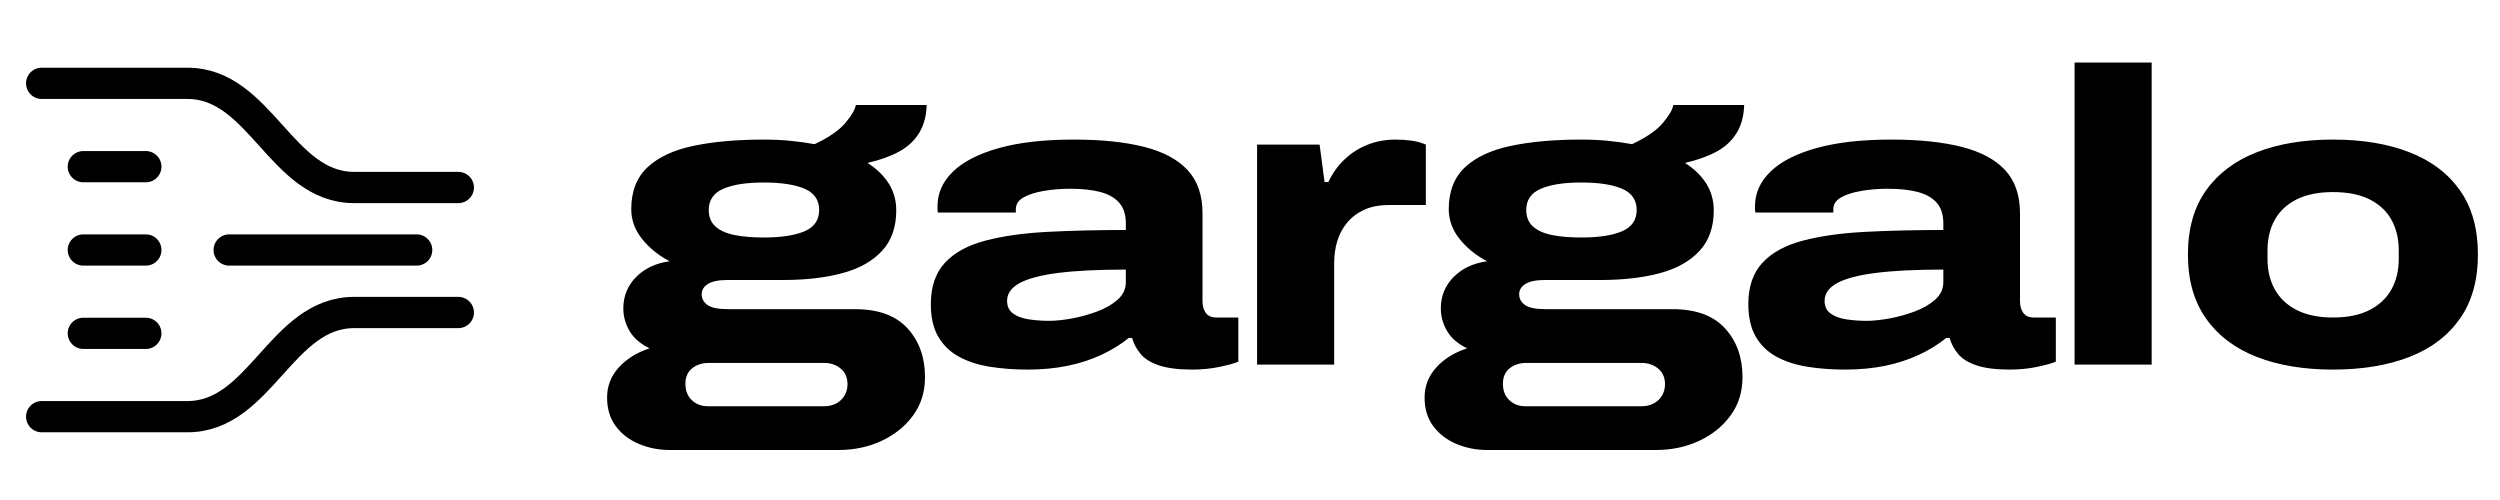
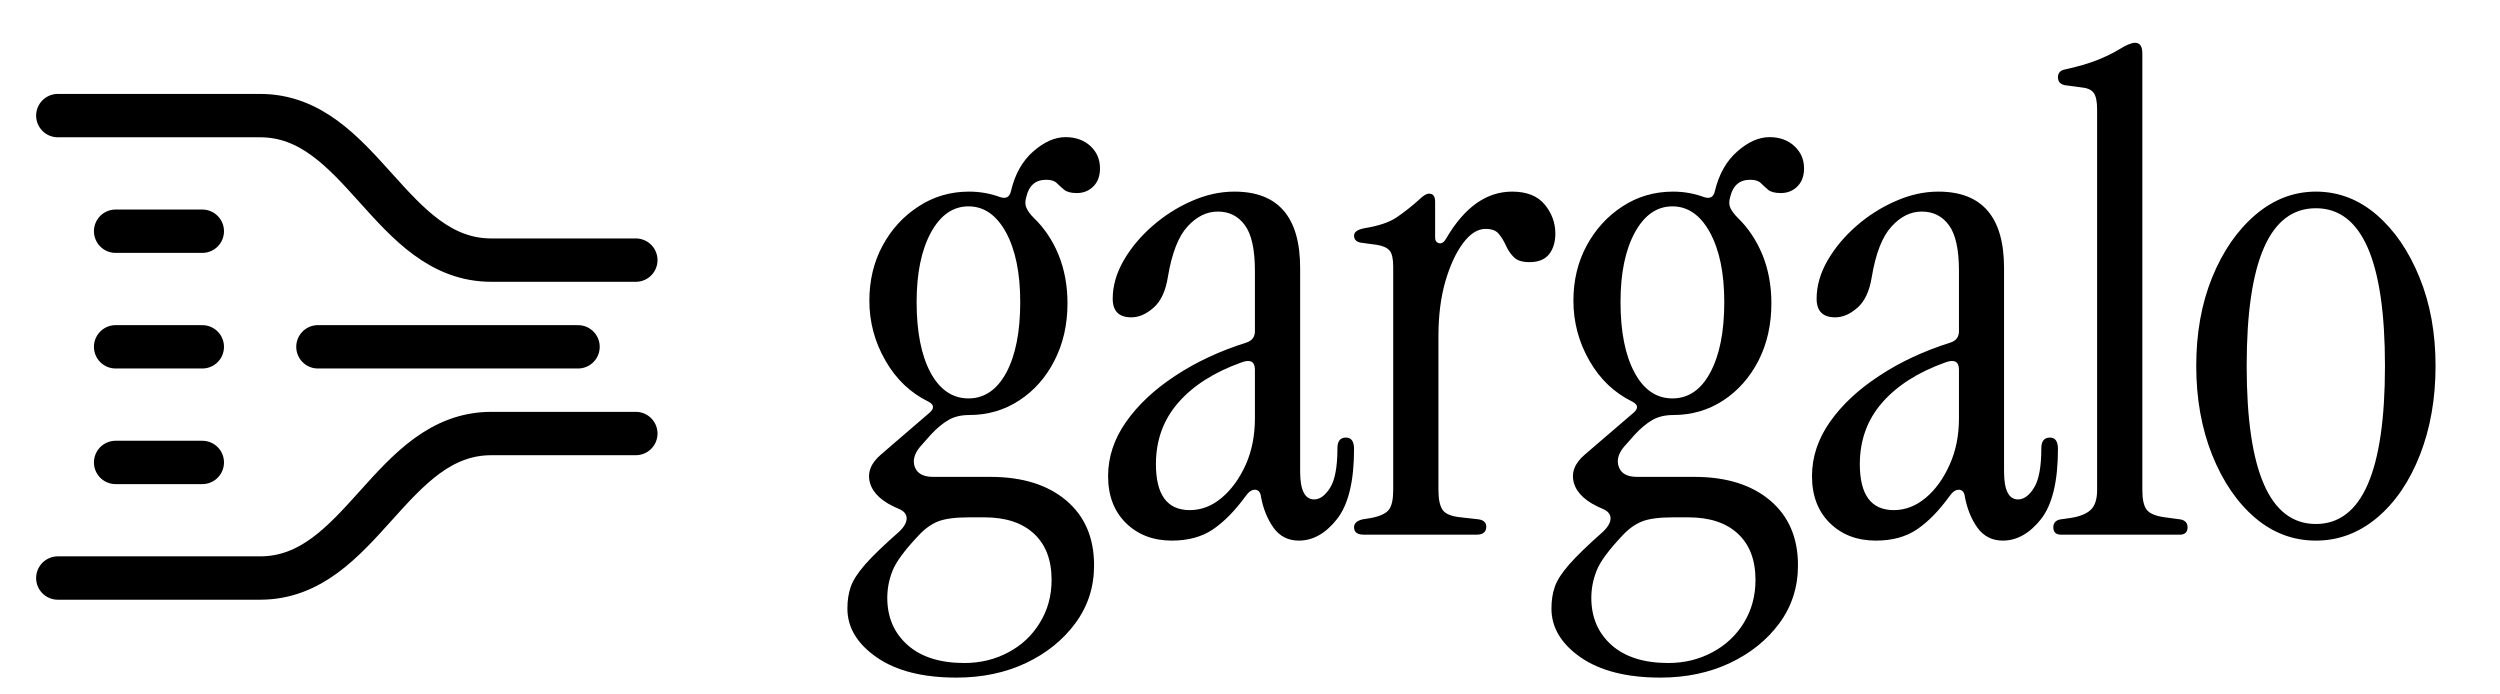
- <svg xmlns="http://www.w3.org/2000/svg" viewBox="0 0 240 48">
-   <path fill="none" stroke="currentColor" stroke-width="1.5" stroke-linecap="round" stroke-linejoin="round" transform="scale(2)" d="M2 4h7c3.5 0 4.5 5 8 5h5M2 20h7c3.5 0 4.5-5 8-5h5M4 8h3M4 12h3M4 16h3M11 12h9" />
-   <path fill="currentColor" d="M64.32 43.2Q62.72 43.2 61.34 42.62Q59.96 42.04 59.12 40.92Q58.28 39.8 58.28 38.16Q58.28 36.52 59.4 35.28Q60.52 34.04 62.36 33.44Q61.04 32.8 60.44 31.78Q59.84 30.76 59.84 29.6Q59.84 27.84 61.06 26.6Q62.28 25.36 64.28 25.08Q62.68 24.24 61.64 22.94Q60.6 21.64 60.6 20.08Q60.6 17.52 62.16 16.06Q63.72 14.6 66.58 14Q69.44 13.4 73.32 13.4Q74.68 13.4 75.9 13.52Q77.12 13.64 78.2 13.84Q80.24 12.88 81.14 11.82Q82.04 10.76 82.16 10.08H88.96Q88.92 11.64 88.24 12.76Q87.56 13.88 86.3 14.56Q85.04 15.24 83.28 15.64Q84.6 16.48 85.32 17.62Q86.04 18.76 86.04 20.2Q86.04 22.6 84.68 24.08Q83.32 25.56 80.88 26.22Q78.44 26.88 75.16 26.88H69.84Q68.56 26.88 67.96 27.26Q67.36 27.64 67.36 28.24Q67.36 28.88 67.92 29.28Q68.48 29.68 69.92 29.68H82.08Q85.44 29.68 87.12 31.52Q88.8 33.36 88.8 36.2Q88.8 38.32 87.66 39.88Q86.52 41.44 84.64 42.32Q82.76 43.2 80.48 43.2ZM67.96 39H79.12Q79.76 39 80.26 38.74Q80.76 38.48 81.06 38Q81.36 37.52 81.36 36.88Q81.36 35.92 80.7 35.38Q80.04 34.84 79.12 34.84H68.08Q67.08 34.84 66.44 35.36Q65.8 35.88 65.8 36.84Q65.8 37.84 66.42 38.42Q67.04 39 67.96 39ZM73.32 22.8Q75.84 22.8 77.24 22.2Q78.64 21.6 78.64 20.16Q78.64 18.72 77.24 18.12Q75.84 17.52 73.32 17.52Q70.84 17.52 69.44 18.12Q68.04 18.72 68.04 20.16Q68.04 21.16 68.68 21.74Q69.32 22.32 70.5 22.56Q71.68 22.8 73.32 22.8Z M98.64 35.48Q96.68 35.48 94.98 35.2Q93.28 34.92 92.02 34.22Q90.76 33.52 90.06 32.3Q89.36 31.08 89.36 29.2Q89.36 26.68 90.72 25.22Q92.08 23.76 94.6 23.1Q97.12 22.44 100.54 22.26Q103.96 22.08 108.08 22.08V21.44Q108.08 20.2 107.46 19.48Q106.84 18.76 105.66 18.44Q104.48 18.12 102.72 18.12Q101.44 18.12 100.24 18.32Q99.04 18.52 98.28 18.94Q97.52 19.36 97.52 20.08V20.4H90.04Q90 20.24 90 20.12Q90 20 90 19.8Q90 17.92 91.48 16.48Q92.96 15.04 95.88 14.22Q98.8 13.4 103.08 13.4Q107.08 13.4 109.84 14.1Q112.6 14.8 114.02 16.34Q115.44 17.88 115.44 20.48V28.92Q115.44 29.6 115.76 30.04Q116.08 30.48 116.76 30.48H118.88V34.72Q118.32 34.96 117.08 35.22Q115.84 35.48 114.44 35.48Q112.48 35.48 111.28 35.08Q110.08 34.68 109.5 33.98Q108.92 33.28 108.68 32.44H108.36Q107.24 33.36 105.74 34.06Q104.24 34.76 102.48 35.12Q100.72 35.48 98.64 35.48ZM100.72 30.8Q101.64 30.8 102.86 30.58Q104.08 30.36 105.28 29.92Q106.48 29.48 107.28 28.78Q108.08 28.08 108.08 27.08V25.88Q104.12 25.88 101.6 26.2Q99.08 26.52 97.88 27.18Q96.68 27.84 96.68 28.88Q96.68 29.68 97.26 30.1Q97.84 30.52 98.78 30.66Q99.72 30.8 100.72 30.8Z M120.68 35V13.88H126.68L127.16 17.48H127.52Q128.12 16.2 129.1 15.28Q130.08 14.36 131.32 13.88Q132.56 13.4 133.96 13.4Q134.76 13.4 135.5 13.5Q136.24 13.6 136.88 13.88V19.68H133.36Q131.96 19.68 130.96 20.14Q129.96 20.6 129.32 21.38Q128.68 22.16 128.38 23.14Q128.08 24.12 128.08 25.24V35Z M142.8 43.2Q141.2 43.2 139.82 42.62Q138.44 42.04 137.6 40.92Q136.76 39.8 136.76 38.16Q136.76 36.52 137.88 35.28Q139 34.04 140.84 33.44Q139.52 32.8 138.92 31.78Q138.32 30.76 138.32 29.6Q138.32 27.84 139.54 26.6Q140.76 25.36 142.76 25.08Q141.16 24.24 140.12 22.94Q139.08 21.64 139.08 20.08Q139.08 17.52 140.64 16.06Q142.2 14.6 145.06 14Q147.92 13.4 151.8 13.4Q153.16 13.4 154.38 13.52Q155.6 13.64 156.68 13.84Q158.72 12.88 159.62 11.82Q160.52 10.76 160.64 10.08H167.44Q167.4 11.64 166.72 12.76Q166.04 13.88 164.78 14.56Q163.52 15.24 161.76 15.64Q163.08 16.48 163.8 17.62Q164.52 18.76 164.52 20.2Q164.52 22.6 163.16 24.08Q161.8 25.56 159.36 26.22Q156.92 26.88 153.64 26.88H148.32Q147.04 26.88 146.44 27.26Q145.84 27.64 145.84 28.24Q145.84 28.88 146.4 29.28Q146.96 29.68 148.4 29.68H160.56Q163.92 29.68 165.6 31.52Q167.28 33.36 167.28 36.2Q167.28 38.32 166.14 39.88Q165 41.44 163.12 42.32Q161.24 43.2 158.96 43.2ZM146.44 39H157.6Q158.24 39 158.74 38.74Q159.24 38.48 159.54 38Q159.84 37.52 159.84 36.88Q159.84 35.92 159.18 35.38Q158.52 34.84 157.6 34.84H146.56Q145.56 34.84 144.92 35.36Q144.28 35.88 144.28 36.84Q144.28 37.84 144.9 38.42Q145.52 39 146.44 39ZM151.8 22.8Q154.32 22.8 155.72 22.2Q157.12 21.6 157.12 20.16Q157.12 18.72 155.72 18.12Q154.32 17.52 151.8 17.52Q149.32 17.52 147.92 18.12Q146.52 18.72 146.52 20.16Q146.52 21.16 147.16 21.74Q147.8 22.32 148.98 22.56Q150.16 22.8 151.8 22.8Z M177.12 35.48Q175.16 35.48 173.46 35.2Q171.76 34.92 170.5 34.22Q169.24 33.52 168.54 32.3Q167.84 31.08 167.84 29.2Q167.84 26.68 169.2 25.22Q170.56 23.76 173.08 23.1Q175.6 22.44 179.02 22.26Q182.44 22.08 186.56 22.08V21.44Q186.56 20.2 185.94 19.48Q185.32 18.76 184.14 18.44Q182.96 18.12 181.2 18.12Q179.92 18.12 178.72 18.32Q177.52 18.52 176.76 18.94Q176 19.36 176 20.08V20.4H168.52Q168.48 20.24 168.48 20.12Q168.48 20 168.48 19.8Q168.48 17.92 169.96 16.48Q171.44 15.04 174.36 14.22Q177.28 13.4 181.56 13.4Q185.56 13.4 188.32 14.1Q191.08 14.8 192.5 16.34Q193.92 17.88 193.92 20.48V28.92Q193.92 29.6 194.24 30.04Q194.56 30.48 195.24 30.48H197.36V34.72Q196.8 34.96 195.56 35.22Q194.32 35.48 192.92 35.48Q190.96 35.48 189.76 35.08Q188.56 34.68 187.98 33.98Q187.4 33.28 187.16 32.44H186.84Q185.72 33.36 184.22 34.06Q182.72 34.76 180.96 35.12Q179.2 35.48 177.12 35.48ZM179.2 30.8Q180.12 30.8 181.34 30.58Q182.56 30.36 183.76 29.92Q184.96 29.48 185.76 28.78Q186.56 28.08 186.56 27.08V25.88Q182.6 25.88 180.08 26.2Q177.56 26.52 176.36 27.18Q175.16 27.84 175.16 28.88Q175.16 29.68 175.74 30.1Q176.32 30.52 177.26 30.66Q178.2 30.8 179.2 30.8Z M199.16 35V6H206.56V35Z M223.96 35.48Q219.76 35.48 216.64 34.26Q213.52 33.04 211.78 30.58Q210.04 28.12 210.04 24.44Q210.04 20.72 211.78 18.28Q213.52 15.84 216.64 14.62Q219.76 13.4 223.96 13.4Q228.2 13.4 231.32 14.62Q234.44 15.84 236.16 18.28Q237.88 20.72 237.88 24.44Q237.88 28.12 236.16 30.58Q234.44 33.04 231.32 34.26Q228.2 35.48 223.96 35.48ZM223.96 30.48Q226.08 30.48 227.48 29.76Q228.88 29.04 229.58 27.78Q230.28 26.52 230.28 24.84V24.04Q230.28 22.36 229.58 21.1Q228.88 19.84 227.48 19.14Q226.08 18.44 223.96 18.44Q221.88 18.44 220.48 19.14Q219.08 19.84 218.38 21.1Q217.68 22.36 217.68 24.04V24.84Q217.68 26.52 218.38 27.78Q219.08 29.04 220.48 29.76Q221.88 30.48 223.96 30.48Z" />
+ <svg xmlns="http://www.w3.org/2000/svg" viewBox="0 0 173 48">
+   <g fill="none" stroke-width="1.5" stroke-linecap="round" stroke-linejoin="round" transform="scale(2)">
+     <path stroke="currentColor" d="M2 4h7c3.5 0 4.5 5 8 5h5M2 20h7c3.5 0 4.5-5 8-5h5M4 8h3M4 12h3M4 16h3" />
+     <path stroke="currentColor" d="M11 12h9" />
+   </g>
+   <path fill="currentColor" d="M66.19 46.89Q62.69 46.89 60.67 45.49Q58.64 44.08 58.64 42.11Q58.64 41.28 58.87 40.61Q59.1 39.94 59.86 39.07Q60.62 38.2 62.19 36.82Q62.74 36.31 62.74 35.87Q62.74 35.44 62.19 35.21Q60.53 34.52 60.21 33.44Q59.89 32.35 60.99 31.43L64.3 28.58Q64.85 28.12 64.26 27.8Q62.37 26.88 61.27 24.95Q60.16 23.02 60.16 20.81Q60.16 18.69 61.08 16.99Q62 15.29 63.57 14.28Q65.13 13.26 67.06 13.26Q68.17 13.26 69.18 13.63Q69.82 13.86 69.96 13.22Q70.37 11.47 71.5 10.48Q72.63 9.49 73.73 9.49Q74.79 9.49 75.46 10.11Q76.12 10.73 76.12 11.65Q76.12 12.44 75.66 12.9Q75.2 13.36 74.51 13.36Q73.92 13.36 73.64 13.13Q73.36 12.9 73.13 12.67Q72.9 12.44 72.4 12.44Q71.29 12.44 71.02 13.63Q70.88 14.09 71.04 14.41Q71.2 14.74 71.52 15.06Q72.63 16.12 73.25 17.63Q73.87 19.15 73.87 20.99Q73.87 23.2 72.97 24.95Q72.08 26.7 70.53 27.71Q68.99 28.72 67.06 28.72Q66.23 28.72 65.64 29.06Q65.04 29.41 64.44 30.05L63.66 30.93Q63.06 31.66 63.31 32.33Q63.57 33 64.58 33H68.53Q71.85 33 73.78 34.63Q75.71 36.26 75.71 39.12Q75.71 41.37 74.42 43.12Q73.13 44.87 71 45.88Q68.86 46.89 66.19 46.89ZM67.02 27.57Q68.67 27.57 69.64 25.78Q70.6 23.98 70.6 20.9Q70.6 17.91 69.62 16.09Q68.63 14.28 67.02 14.28Q65.41 14.28 64.42 16.09Q63.43 17.91 63.43 20.9Q63.43 23.98 64.39 25.78Q65.36 27.57 67.02 27.57ZM66.74 45.88Q68.4 45.88 69.78 45.14Q71.16 44.41 71.96 43.09Q72.77 41.78 72.77 40.13Q72.77 38.06 71.55 36.93Q70.33 35.8 68.12 35.8H67.06Q65.64 35.8 64.92 36.08Q64.21 36.36 63.57 37.05Q62.14 38.56 61.77 39.48Q61.4 40.4 61.4 41.37Q61.4 43.39 62.81 44.64Q64.21 45.88 66.74 45.88ZM81.09 37.41Q79.16 37.41 77.92 36.2Q76.68 34.98 76.68 32.95Q76.68 30.97 77.92 29.2Q79.16 27.43 81.32 26.01Q83.48 24.58 86.24 23.71Q86.84 23.52 86.84 22.92V18.74Q86.84 16.53 86.15 15.59Q85.46 14.64 84.27 14.64Q83.12 14.64 82.17 15.68Q81.23 16.71 80.82 19.15Q80.59 20.62 79.83 21.29Q79.07 21.96 78.29 21.96Q77 21.96 77 20.67Q77 19.34 77.76 18.02Q78.52 16.71 79.76 15.63Q81 14.55 82.47 13.91Q83.94 13.26 85.42 13.26Q89.97 13.26 89.97 18.55V32.63Q89.97 34.56 90.94 34.56Q91.53 34.56 92.04 33.76Q92.55 32.95 92.55 31.02Q92.55 30.28 93.14 30.28Q93.7 30.28 93.7 31.07Q93.7 34.42 92.52 35.92Q91.35 37.41 89.88 37.41Q88.77 37.41 88.13 36.52Q87.49 35.62 87.26 34.38Q87.21 33.92 86.87 33.89Q86.52 33.87 86.2 34.33Q85.09 35.85 83.94 36.63Q82.79 37.41 81.09 37.41ZM82.33 35.3Q83.53 35.3 84.54 34.45Q85.55 33.6 86.2 32.17Q86.84 30.74 86.84 28.95V25.59Q86.84 24.72 85.88 25.09Q83.07 26.1 81.53 27.87Q79.99 29.64 79.99 32.12Q79.99 35.3 82.33 35.3ZM100.09 16.48Q101.98 13.26 104.64 13.26Q106.16 13.26 106.9 14.16Q107.63 15.06 107.63 16.16Q107.63 17.04 107.2 17.59Q106.76 18.14 105.84 18.14Q105.1 18.14 104.76 17.8Q104.41 17.45 104.21 16.99Q104 16.53 103.72 16.19Q103.45 15.84 102.8 15.84Q101.98 15.84 101.24 16.83Q100.5 17.82 100.02 19.47Q99.54 21.13 99.54 23.25V33.92Q99.54 34.88 99.84 35.3Q100.14 35.71 101.1 35.8L102.34 35.94Q102.85 36.03 102.85 36.45Q102.85 37 102.16 37H94.39Q93.7 37 93.7 36.49Q93.7 36.08 94.29 35.94L94.85 35.85Q95.81 35.67 96.11 35.27Q96.41 34.88 96.41 33.92V18.46Q96.41 17.63 96.16 17.34Q95.9 17.04 95.26 16.94L94.29 16.81Q93.7 16.76 93.7 16.3Q93.7 15.93 94.43 15.79Q95.86 15.56 96.62 15.06Q97.38 14.55 98.2 13.82Q98.62 13.4 98.89 13.4Q99.31 13.4 99.31 13.95V16.44Q99.31 16.76 99.58 16.83Q99.86 16.9 100.09 16.48ZM114.9 46.89Q111.41 46.89 109.38 45.49Q107.36 44.08 107.36 42.11Q107.36 41.28 107.59 40.61Q107.82 39.94 108.58 39.07Q109.34 38.2 110.9 36.82Q111.45 36.31 111.45 35.87Q111.45 35.44 110.9 35.21Q109.24 34.52 108.92 33.44Q108.6 32.35 109.7 31.43L113.02 28.58Q113.57 28.12 112.97 27.8Q111.08 26.88 109.98 24.95Q108.88 23.02 108.88 20.81Q108.88 18.69 109.8 16.99Q110.72 15.29 112.28 14.28Q113.84 13.26 115.78 13.26Q116.88 13.26 117.89 13.63Q118.54 13.86 118.67 13.22Q119.09 11.47 120.22 10.48Q121.34 9.49 122.45 9.49Q123.5 9.49 124.17 10.11Q124.84 10.73 124.84 11.65Q124.84 12.44 124.38 12.9Q123.92 13.36 123.23 13.36Q122.63 13.36 122.35 13.13Q122.08 12.9 121.85 12.67Q121.62 12.44 121.11 12.44Q120.01 12.44 119.73 13.63Q119.59 14.09 119.75 14.41Q119.92 14.74 120.24 15.06Q121.34 16.12 121.96 17.63Q122.58 19.15 122.58 20.99Q122.58 23.2 121.69 24.95Q120.79 26.7 119.25 27.71Q117.71 28.72 115.78 28.72Q114.95 28.72 114.35 29.06Q113.75 29.41 113.15 30.05L112.37 30.93Q111.77 31.66 112.03 32.33Q112.28 33 113.29 33H117.25Q120.56 33 122.49 34.63Q124.42 36.26 124.42 39.12Q124.42 41.37 123.14 43.12Q121.85 44.87 119.71 45.88Q117.57 46.89 114.9 46.89ZM115.73 27.57Q117.39 27.57 118.35 25.78Q119.32 23.98 119.32 20.9Q119.32 17.91 118.33 16.09Q117.34 14.28 115.73 14.28Q114.12 14.28 113.13 16.09Q112.14 17.91 112.14 20.9Q112.14 23.98 113.11 25.78Q114.07 27.57 115.73 27.57ZM115.45 45.88Q117.11 45.88 118.49 45.14Q119.87 44.41 120.68 43.09Q121.48 41.78 121.48 40.13Q121.48 38.06 120.26 36.93Q119.04 35.8 116.83 35.8H115.78Q114.35 35.8 113.64 36.08Q112.92 36.36 112.28 37.05Q110.85 38.56 110.49 39.48Q110.12 40.4 110.12 41.37Q110.12 43.39 111.52 44.64Q112.92 45.88 115.45 45.88ZM129.81 37.41Q127.87 37.41 126.63 36.2Q125.39 34.98 125.39 32.95Q125.39 30.97 126.63 29.2Q127.87 27.43 130.04 26.01Q132.2 24.58 134.96 23.71Q135.56 23.52 135.56 22.92V18.74Q135.56 16.53 134.87 15.59Q134.18 14.64 132.98 14.64Q131.83 14.64 130.89 15.68Q129.94 16.71 129.53 19.15Q129.3 20.62 128.54 21.29Q127.78 21.96 127 21.96Q125.71 21.96 125.71 20.67Q125.71 19.34 126.47 18.02Q127.23 16.71 128.47 15.63Q129.71 14.55 131.19 13.91Q132.66 13.26 134.13 13.26Q138.68 13.26 138.68 18.55V32.63Q138.68 34.56 139.65 34.56Q140.25 34.56 140.75 33.76Q141.26 32.95 141.26 31.02Q141.26 30.28 141.86 30.28Q142.41 30.28 142.41 31.07Q142.41 34.42 141.24 35.92Q140.06 37.41 138.59 37.41Q137.49 37.41 136.84 36.52Q136.2 35.62 135.97 34.38Q135.92 33.92 135.58 33.89Q135.23 33.87 134.91 34.33Q133.81 35.85 132.66 36.63Q131.51 37.41 129.81 37.41ZM131.05 35.3Q132.24 35.3 133.26 34.45Q134.27 33.6 134.91 32.17Q135.56 30.74 135.56 28.95V25.59Q135.56 24.72 134.59 25.09Q131.78 26.1 130.24 27.87Q128.7 29.64 128.7 32.12Q128.7 35.3 131.05 35.3ZM142.64 37Q142.09 37 142.09 36.49Q142.09 36.03 142.59 35.94L143.24 35.85Q144.2 35.71 144.66 35.3Q145.12 34.88 145.12 33.92V7.56Q145.12 6.73 144.87 6.41Q144.62 6.09 143.97 6.04L142.92 5.9Q142.41 5.81 142.41 5.35Q142.41 4.89 142.92 4.8Q144.2 4.52 145.12 4.16Q146.04 3.79 146.64 3.42Q147.38 2.96 147.75 2.96Q148.25 2.96 148.25 3.7V33.92Q148.25 34.88 148.55 35.27Q148.85 35.67 149.82 35.8L150.87 35.94Q151.38 36.03 151.38 36.49Q151.38 37 150.83 37ZM160.26 37.41Q157.91 37.41 156.05 35.83Q154.19 34.24 153.08 31.48Q151.98 28.72 151.98 25.32Q151.98 21.91 153.08 19.2Q154.19 16.48 156.07 14.87Q157.96 13.26 160.26 13.26Q162.6 13.26 164.47 14.87Q166.33 16.48 167.43 19.2Q168.54 21.91 168.54 25.32Q168.54 28.72 167.46 31.48Q166.38 34.24 164.49 35.83Q162.6 37.41 160.26 37.41ZM160.26 36.26Q165.04 36.26 165.04 25.32Q165.04 14.41 160.26 14.41Q155.47 14.41 155.47 25.32Q155.47 36.26 160.26 36.26Z" />
</svg>
